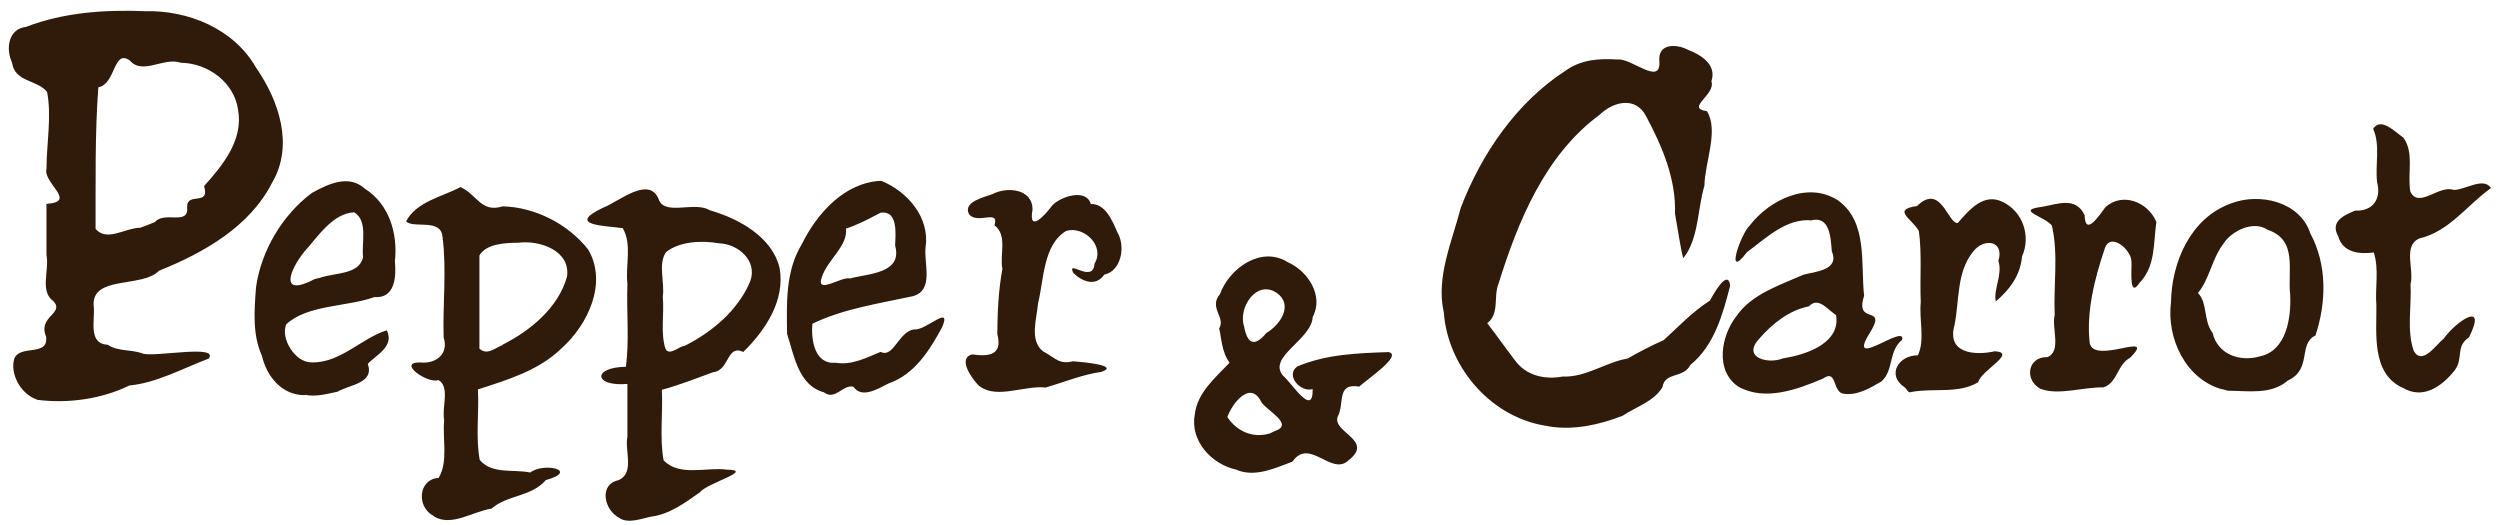
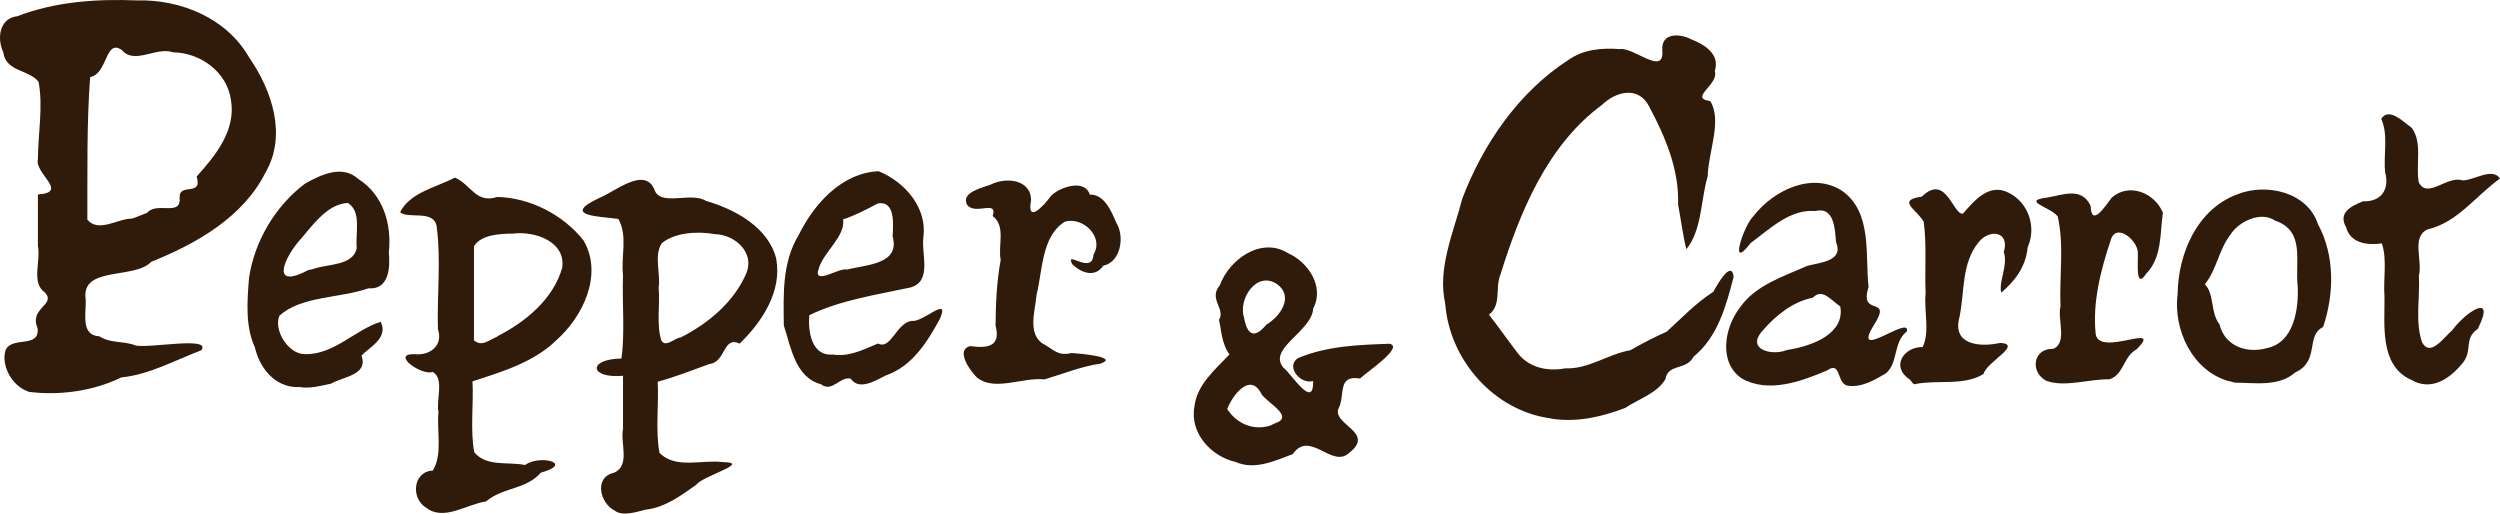
- <svg xmlns="http://www.w3.org/2000/svg" version="1.1" viewBox="0 0 362 76">
-   <path d="m62.6 74.6c-2.33-1.39-1.95-5.25 0.909-5.39 1.43-2.34 0.538-5.65 0.808-8.39-0.381-1.79 0.892-4.8-0.828-5.79-1.52 0.612-6.09-2.6-2.67-2.55 2.24 0.266 4.21-1.21 3.42-3.59-0.149-4.85 0.457-9.79-0.163-14.6-0.241-2.72-4.08-1.15-5.28-2.22 1.49-2.89 5.15-3.53 7.88-4.98 2.41 1.06 2.96 3.77 6.1 2.79 4.69 0.099 9.51 2.57 12.4 6.26 2.83 4.84-0.057 10.9-3.87 14.3-3.29 3.22-7.83 4.56-12.1 5.95 0.179 3.36-0.351 7.02 0.259 10.2 1.78 2.14 4.88 1.31 7.3 1.83 2.07-1.54 7.16-0.263 2.27 1.1-2.12 2.45-5.52 2.1-7.87 4.13-2.68 0.398-5.74 2.63-8.26 1.17l-0.275-0.242-0.001-0.001 0-0zm10.2-24.7c4.04-2.05 8.04-5.35 9.3-9.83 0.569-3.79-4-5.33-7.05-4.92-1.89 0.004-4.67 0.152-5.63 1.84v13.5c1.15 1.02 2.24-0.11 3.38-0.541zm16.9 25.1c-2.19-1.07-3.07-4.83-0.15-5.47 2.4-1.04 0.871-4.27 1.3-6.3v-7.64c-4.85 0.429-5.14-2.41-0.225-2.48 0.522-3.76 0.078-8.06 0.225-12-0.315-2.67 0.711-5.66-0.673-8.07-2.53-0.372-8.34-0.374-2.82-2.98 2.29-0.871 6.79-4.84 8.11-0.986 1.04 2.1 5.19 0.053 7.31 1.37 4.16 1.2 8.99 3.81 10.1 8.32 0.863 4.71-2.04 9.06-5.25 12.2-2.45-1.15-1.95 2.68-4.38 2.94-2.46 0.901-4.94 1.87-7.41 2.54 0.174 3.35-0.341 6.97 0.251 10.2 2.26 2.42 6.24 0.956 9.16 1.36 4.13 0.065-2.91 1.96-3.86 3.25-2.13 1.5-4.45 3.26-7.24 3.58-1.32 0.295-3.21 0.998-4.42 0.201zm9.4-24.9c4-2.01 7.78-5.16 9.53-9.37 1.1-2.96-1.74-5.42-4.53-5.5-2.48-0.432-5.69-0.296-7.66 1.28-1.2 1.76-0.155 4.36-0.468 6.45 0.23 2.48-0.357 5.26 0.391 7.55 0.57 1.12 2.07-0.45 2.75-0.417zm79.9 17.9c-3.61-0.782-6.73-4.22-5.99-8.03 0.372-3.13 2.97-5.27 5.03-7.45-1.16-1.58-1.17-3.63-1.51-4.97 1-1.55-1.55-3.01 0.113-4.95 1.36-3.76 5.98-7.05 9.82-4.64 2.9 1.28 5.27 4.84 3.62 7.94-0.174 3.32-6.63 5.78-4.29 8.51 1.17 0.912 4.37 6.14 4.28 1.93-1.77 0.537-4-2.01-2.22-3.28 4.23-1.78 8.74-1.92 13.2-2.08 2.15 0.455-3.26 4.06-4.24 5-3.39-0.56-2.05 2.47-3.14 4.41-0.665 2.28 5.34 3.36 1.59 6.27-2.46 2.35-5.66-3.38-8.12 0.191-2.56 0.947-5.47 2.34-8.18 1.14zm5.59-5.58c2.86-0.947-1.08-2.91-1.93-4.17-1.62-3.32-4.26 0.216-4.94 2.14 1.4 2.12 3.78 3.11 6.18 2.36l0.684-0.331zm-1.23-14.2c1.99-1.16 3.98-4.03 1.53-5.8-2.91-2-5.65 2.12-4.75 4.83 0.454 2.47 1.46 3.1 3.22 0.971zm40.9 13.5c-8.13-1.06-14.6-8.37-15.2-16.5-1.16-5.09 1.22-10.3 2.45-15.1 2.98-7.83 8.09-15.3 15.2-19.9 2.24-1.59 4.81-1.78 7.47-1.6 1.99-0.303 6.4 3.97 6.09 0.197-0.21-2.55 2.47-2.49 4.14-1.61 1.92 0.738 4.21 2.16 3.4 4.56 0.675 1.98-3.84 3.89-0.646 4.33 1.75 2.82-0.305 7.36-0.364 10.8-1.02 3.39-0.807 7.72-3.07 10.5-0.469-1.83-0.793-4.33-1.19-6.43 0.173-5.05-1.86-9.8-4.22-14.2-1.51-2.83-4.68-2.09-6.72-0.127-7.87 5.8-11.8 15.4-14.6 24.4-0.793 1.9 0.189 4.36-1.65 5.76 1.37 1.75 2.63 3.57 3.99 5.34 1.61 2.26 4.35 2.87 6.96 2.38 3.32 0.158 6.3-2.11 9.37-2.6 1.46-0.847 3.48-1.9 5.23-2.67 2.21-2 4.05-4.01 6.71-5.74 0.535-0.996 2.59-4.66 2.92-2.16-1.08 4.17-2.28 8.66-5.77 11.5-1.01 2-3.68 0.942-4.04 3.22-1.19 2.04-3.85 2.85-5.78 4.14-3.39 1.3-7 2.13-10.7 1.53zm-219-3.9c-2.27-0.8-3.85-3.7-3.19-5.9 0.89-2.1 5-0.2 4.6-3.2-1.23-2.9 2.7-3.3 1.08-5.1-2.04-1.4-0.58-4.5-1.02-6.7v-7.4c4.54-0.3-0.55-3 0-5.1 0.02-3.7 0.77-7.6 0.09-11.1-1.41-1.8-4.7-1.4-5.07-4.25-0.94-1.97-0.58-4.89 2.03-5.18 5.49-2.11 11.4-2.5 17.2-2.27 6.3-0.16 12.9 2.56 16.1 8.18 3.27 4.71 5.51 11.2 2.35 16.6-3.21 6.39-9.91 10.2-16.4 12.8-2.46 2.58-10.1 0.562-9.44 5.36 0.141 1.92-0.832 5.22 2 5.36 1.55 1.04 3.4 0.612 5.22 1.32 2.1 0.41 10.9-1.36 9.42 0.679-3.76 1.42-7.58 3.54-11.5 3.9-4.03 1.97-8.88 2.64-13.3 2.08l-0.205-0.077 0.002 0zm17.2-25.7c1.44-1.6 4.94 0.641 4.64-2.19-0.045-2.16 3.35-0.033 2.45-2.99 2.74-3.04 5.68-6.66 4.93-11-0.532-3.98-4.35-6.81-8.3-6.85-2.42-0.877-5.55 1.84-7.38-0.331-2.43-1.7-2.01 3.42-4.56 3.88-0.509 6.81-0.376 13.6-0.401 20.5 1.62 1.93 4.32-0.15 6.43-0.155 0.744-0.23 1.46-0.568 2.19-0.838zm21.7 25.1c-3.35 0.032-5.54-2.71-6.24-5.72-1.4-3.08-1.1-6.66-0.841-9.96 0.766-5.28 3.8-10.4 8.08-13.6 2.35-1.3 5.35-2.74 7.67-0.619 3.53 2.23 4.8 6.5 4.35 10.5 0.218 2.18 0.04 5.44-2.94 5.19-4.03 1.45-9.71 1.08-12.8 3.96-0.846 2.05 1.3 5.54 3.67 5.5 4.13 0.146 7.31-3.56 10.9-4.64 1.18 2.36-1.71 3.68-2.75 4.86 0.984 2.83-2.66 3-4.39 4.03-1.55 0.317-3.11 0.773-4.7 0.452zm2.2-17c2.05-0.755 5.67-0.396 6.21-2.99-0.236-2.11 0.753-5.26-1.29-6.49-3.15 0.164-5.28 3.58-7.24 5.74-2.08 2.58-3.71 6.68 1.55 3.92l0.767-0.173zm73 16.6c-3.75-0.97-4.36-5.33-5.39-8.46-0.058-4.43-0.265-9.06 2.13-13 2.22-4.5 6.22-8.96 11.5-9.18 3.78 1.54 7.03 5.26 6.43 9.55-0.305 2.37 1.28 6.24-1.8 7.15-4.92 1.07-10.1 1.81-14.6 4-0.198 2.33 0.308 5.91 3.37 5.65 2.35 0.378 4.41-0.711 6.51-1.58 1.88 0.962 2.6-2.96 4.87-3.26 1.57 0.284 5.53-3.78 4.03-0.288-1.81 3.32-3.96 6.81-7.76 8.13-1.63 0.835-3.91 2.2-5.07 0.463-1.57-0.352-2.62 2.03-4.25 0.834zm3.72-16.5c2.67-0.725 7.66-0.697 6.53-4.79 0.088-1.7 0.419-5.11-2.1-4.73-1.7 0.908-3.43 1.8-5.01 2.3 0.3 2.51-2.68 4.51-3.5 7.03-0.94 2.64 2.93-0.174 4.07 0.194zm144 16.7c-1.82-0.05-0.992-3.7-3.11-2.2-3.74 1.59-8.46 3.33-12.3 1.14-3.39-2.34-2.44-7.38-0.222-10.2 2.21-3.2 6.27-4.46 9.68-5.98 1.86-0.485 5.28-0.665 4.11-3.44-0.142-1.89-0.279-5.14-2.98-4.43-3.61-0.33-6.57 2.6-9.29 4.6-3.26 4.27-0.955-2.61 0.396-3.86 2.87-3.73 8.47-6.46 12.8-3.62 4.33 3.1 3.25 9.24 3.76 13.8-1.44 4.5 3.61 1.02 0.71 5.56-3.24 5.32 5.35-1.65 4.8 0.812-2.01 1.6-1.2 4.5-3.02 6.04-1.61 0.954-3.48 2.05-5.4 1.78zm-8.25-5.25c3.1-0.557 7.7-2.27 7.03-6.14-1.39-0.952-2.58-2.68-3.94-1.27-2.9 0.572-5.33 2.55-7.21 4.72-2.5 2.73 1.35 3.68 3.43 2.82l0.36-0.069 0.333-0.064zm-117 4.17c-1.04-0.991-3.27-4.07-1.06-4.62 2.51 0.343 4.42 0.081 3.64-2.94 0.02-3.17 0.164-6.35 0.737-9.44-0.422-2.09 0.786-4.85-1.15-6.32 0.77-2.42-2.51-0.039-3.69-1.62-0.898-1.79 2.15-2.41 3.41-2.9 2.13-1.1 5.77-0.783 5.8 2.23-0.66 3.52 1.82 0.833 2.87-0.612 1.26-1.28 4.88-2.48 5.57-0.172 2.05-0.082 3.08 2.31 3.84 4.1 1.21 1.97 0.59 5.61-1.9 6.12-1.21 1.78-3.19 1.03-4.48-0.242-1.06-2.12 2.89 1.66 3.07-1.36 1.56-2.51-1.5-5.49-4.1-4.73-3.36 2.02-3.22 7.07-4.08 10.5-0.183 2.24-1.29 5.37 0.736 6.94 1.88 1.02 2.27 1.92 4.32 1.44 1.23 0.087 6.94 0.579 4.1 1.54-2.62 0.348-5.43 1.49-8.03 2.26-3.08-0.34-7.03 1.69-9.54-0.154l-0.069-0.069-0.002 0zm134 0.174c-2.77-1.83-0.841-4.71 1.87-4.66 1.07-2.16 0.164-5.21 0.427-7.7-0.152-3.41 0.184-6.96-0.274-10.3-0.975-1.77-4-3.1-0.271-3.62 3.5-3.44 4.49 2.68 5.91 2.45 1.65-1.9 3.77-4.44 6.55-3.02 2.89 1.41 4.06 4.95 2.75 7.87-0.252 2.74-1.77 4.79-3.8 6.51-0.381-1.72 1.02-3.88 0.374-5.86 0.901-3-2.07-3.32-3.59-1.43-2.51 3-2.03 7.17-2.78 10.8-1.09 3.97 2.84 4.38 5.86 3.71 3.32 0.201-2.03 2.78-2.4 4.47-2.8 1.73-6.49 0.828-9.67 1.42-0.499 0.255-0.645-0.421-0.963-0.632zm19.7 0.233c-2.51-1.32-1.9-4.73 0.92-4.63 2.12-0.84 0.583-4.22 1.07-6.13-0.192-4.28 0.556-8.65-0.396-12.9-0.978-1.35-5.4-2.24-1.49-2.73 2.24-0.368 4.92-1.57 6.22 1.2 0.086 3.21 2.14-0.025 3.03-1.18 2.47-2.19 6.14-0.736 7.36 2.16-0.45 3.06-0.096 6.39-2.42 8.8-1.61 2.42-1.11-1.97-1.19-3.05-0.009-1.79-3.12-4.35-3.87-1.87-1.45 4.27-2.68 9.1-2.18 13.6 0.538 3.33 9.86-1.86 5.89 2.16-1.94 1.03-1.81 3.62-3.91 4.32-2.97-0.067-6.37 1.18-9.04 0.227l0-0zm26.2 0.02c-5.24-1.47-8.04-7.39-7.37-12.6 0.092-5.81 2.83-12.2 8.67-14.3 4.11-1.61 9.99-0.296 11.5 4.31 2.46 4.56 2.34 10 0.749 14.8-2.57 1.22-0.427 4.89-4.01 6.53-2.41 2.09-5.73 1.48-8.67 1.47-0.305-0.084-0.611-0.168-0.916-0.251zm5.52-4.77c3.81-0.799 4.53-5.57 4.37-8.88-0.413-3.58 1.14-7.96-3.26-9.44-2.01-1.39-5.19 0.093-6.42 2.03-1.68 2.2-1.97 5.05-3.67 7.12 1.42 1.46 0.754 4.02 2.11 5.77 0.734 3.11 3.93 4.26 6.87 3.4zm20.6 4.54c-4.47-2.12-3.71-7.79-3.75-11.9-0.211-2.54 0.418-5.25-0.378-7.68-2.11 0.296-4.5-0.015-5.14-2.31-1.16-2.08 0.567-2.99 2.44-3.75 2.56 0.12 3.83-1.68 3.18-4.12-0.297-2.55 0.498-5.38-0.576-7.73 1.15-1.76 3.25 0.524 4.38 1.28 1.61 2.18 0.547 5.28 1.02 7.85 1.26 2.46 4.09-1.03 6.28-0.279 1.68 0.01 4.27-1.92 5.4-0.273-3.49 2.49-6.08 6.31-10.4 7.31-2.4 1.08-0.702 4.5-1.26 6.62 0.168 3.18-0.576 6.63 0.457 9.64 1.23 2.19 3.2-0.837 4.34-1.76 1.82-2.53 6.39-5.63 3.67-0.198-2.04 1.41-0.725 3-2.1 4.82-1.89 2.37-4.62 4.23-7.51 2.48z" fill="#301b0b" />
+ <svg xmlns="http://www.w3.org/2000/svg" height="46.202" width="224.89" id="svg4" viewBox="0 0 224.89 46.202" version="1.1">
+   <defs id="defs8" />
+   <path style="fill:#301b0b;stroke-width:0.626" id="path2" d="m 38.369,45.699 c -1.458,-0.87 -1.22,-3.285 0.569,-3.372 0.895,-1.464 0.337,-3.535 0.506,-5.25 -0.238,-1.12 0.558,-3.003 -0.518,-3.623 -0.951,0.383 -3.81,-1.627 -1.671,-1.596 1.402,0.166 2.634,-0.757 2.14,-2.246 -0.093,-3.035 0.286,-6.126 -0.102,-9.135 -0.151,-1.702 -2.553,-0.72 -3.304,-1.389 0.932,-1.808 3.222,-2.209 4.93,-3.116 1.508,0.663 1.852,2.359 3.817,1.746 2.934,0.062 5.95,1.608 7.759,3.917 1.771,3.028 -0.035,6.82 -2.421,8.947 -2.059,2.015 -4.899,2.853 -7.571,3.723 0.112,2.102 -0.22,4.392 0.162,6.382 1.114,1.339 3.053,0.82 4.568,1.145 1.295,-0.964 4.48,-0.165 1.42,0.688 -1.326,1.533 -3.454,1.314 -4.924,2.584 -1.677,0.249 -3.591,1.646 -5.168,0.732 l -0.172,-0.151 -8.77e-4,-7.5e-4 1.6e-4,-4.1e-5 z m 6.382,-15.455 c 2.528,-1.283 5.031,-3.347 5.819,-6.151 0.356,-2.371 -2.503,-3.335 -4.411,-3.078 -1.183,0.003 -2.922,0.095 -3.523,1.151 v 8.447 c 0.72,0.638 1.402,-0.069 2.115,-0.338 z m 10.574,15.705 c -1.37,-0.669 -1.921,-3.022 -0.094,-3.423 1.502,-0.651 0.545,-2.672 0.813,-3.942 v -4.78 c -3.035,0.268 -3.216,-1.508 -0.141,-1.552 0.327,-2.353 0.049,-5.043 0.141,-7.508 -0.197,-1.671 0.445,-3.541 -0.421,-5.049 -1.583,-0.233 -5.218,-0.234 -1.764,-1.865 1.433,-0.545 4.248,-3.028 5.074,-0.617 0.651,1.314 3.247,0.033 4.574,0.857 2.603,0.751 5.625,2.384 6.319,5.206 0.54,2.947 -1.276,5.669 -3.285,7.633 -1.533,-0.72 -1.22,1.677 -2.741,1.84 -1.539,0.564 -3.091,1.17 -4.636,1.589 0.109,2.096 -0.213,4.361 0.157,6.382 1.414,1.514 3.904,0.598 5.731,0.851 2.584,0.041 -1.821,1.226 -2.415,2.033 -1.333,0.939 -2.784,2.04 -4.53,2.24 -0.826,0.185 -2.008,0.624 -2.766,0.126 z m 5.881,-15.58 c 2.503,-1.258 4.868,-3.229 5.963,-5.863 0.688,-1.852 -1.089,-3.391 -2.834,-3.441 -1.552,-0.27 -3.56,-0.185 -4.793,0.801 -0.751,1.101 -0.097,2.728 -0.293,4.036 0.144,1.552 -0.223,3.291 0.245,4.724 0.357,0.701 1.295,-0.282 1.721,-0.261 z m 49.993,11.2 c -2.259,-0.489 -4.211,-2.64 -3.748,-5.024 0.233,-1.958 1.858,-3.297 3.147,-4.661 -0.726,-0.989 -0.732,-2.271 -0.945,-3.11 0.626,-0.97 -0.97,-1.883 0.071,-3.097 0.851,-2.353 3.742,-4.411 6.144,-2.903 1.815,0.801 3.297,3.028 2.265,4.968 -0.109,2.077 -4.148,3.616 -2.684,5.325 0.732,0.571 2.734,3.842 2.678,1.208 -1.107,0.336 -2.503,-1.258 -1.389,-2.052 2.647,-1.114 5.469,-1.201 8.259,-1.301 1.345,0.285 -2.04,2.54 -2.653,3.128 -2.121,-0.35 -1.283,1.545 -1.965,2.759 -0.416,1.427 3.341,2.102 0.995,3.923 -1.539,1.47 -3.541,-2.115 -5.081,0.119 -1.602,0.593 -3.423,1.464 -5.118,0.713 z m 3.498,-3.491 c 1.789,-0.593 -0.676,-1.821 -1.208,-2.609 -1.014,-2.077 -2.665,0.135 -3.091,1.339 0.876,1.326 2.365,1.946 3.867,1.477 l 0.428,-0.207 z m -0.77,-8.885 c 1.245,-0.726 2.49,-2.522 0.957,-3.629 -1.821,-1.251 -3.535,1.326 -2.972,3.022 0.284,1.545 0.914,1.94 2.015,0.608 z m 25.591,8.447 c -5.087,-0.663 -9.135,-5.237 -9.51,-10.324 -0.726,-3.185 0.763,-6.445 1.533,-9.448 1.865,-4.899 5.062,-9.573 9.51,-12.451 1.402,-0.995 3.01,-1.114 4.674,-1.001 1.245,-0.19 4.004,2.484 3.81,0.123 -0.131,-1.596 1.545,-1.558 2.59,-1.007 1.201,0.462 2.634,1.351 2.127,2.853 0.422,1.239 -2.403,2.434 -0.404,2.709 1.095,1.764 -0.191,4.605 -0.228,6.757 -0.638,2.121 -0.505,4.83 -1.921,6.57 -0.293,-1.145 -0.496,-2.709 -0.745,-4.023 0.108,-3.16 -1.164,-6.132 -2.64,-8.885 -0.945,-1.771 -2.928,-1.308 -4.205,-0.079 -4.924,3.629 -7.383,9.636 -9.135,15.267 -0.496,1.189 0.118,2.728 -1.032,3.604 0.857,1.095 1.646,2.234 2.497,3.341 1.007,1.414 2.722,1.796 4.355,1.489 2.077,0.099 3.942,-1.32 5.863,-1.627 0.913,-0.53 2.177,-1.189 3.272,-1.671 1.383,-1.251 2.534,-2.509 4.198,-3.591 0.335,-0.623 1.621,-2.916 1.827,-1.351 -0.676,2.609 -1.427,5.418 -3.61,7.195 -0.632,1.251 -2.303,0.589 -2.528,2.015 -0.745,1.276 -2.409,1.783 -3.617,2.59 -2.121,0.813 -4.38,1.333 -6.695,0.957 z M 2.491,35.2 C 1.071,34.7 0.083,32.885 0.496,31.509 1.052,30.195 3.624,31.384 3.374,29.506 2.604,27.692 5.063,27.442 4.049,26.315 2.773,25.439 3.687,23.5 3.411,22.123 v -4.63 c 2.841,-0.188 -0.344,-1.877 0,-3.191 0.013,-2.315 0.482,-4.755 0.056,-6.945 C 2.585,6.231 0.527,6.481 0.295,4.698 -0.293,3.465 -0.068,1.638 1.565,1.457 5,0.137 8.698,-0.107 12.327,0.036 c 3.942,-0.1 8.071,1.602 10.074,5.118 2.046,2.947 3.448,7.008 1.47,10.386 -2.008,3.998 -6.201,6.382 -10.261,8.009 -1.539,1.614 -6.319,0.352 -5.907,3.354 0.088,1.201 -0.521,3.266 1.251,3.354 0.97,0.651 2.127,0.383 3.266,0.826 1.314,0.257 6.82,-0.851 5.894,0.425 -2.353,0.888 -4.743,2.215 -7.195,2.44 -2.522,1.233 -5.556,1.652 -8.322,1.301 l -0.128,-0.048 0.001,1.89e-4 z M 13.253,19.12 c 0.901,-1.001 3.091,0.401 2.903,-1.37 -0.028,-1.351 2.096,-0.021 1.533,-1.871 1.714,-1.902 3.554,-4.167 3.085,-6.883 C 20.441,6.506 18.052,4.735 15.581,4.71 14.067,4.162 12.108,5.862 10.963,4.503 9.443,3.44 9.706,6.643 8.11,6.931 7.792,11.192 7.875,15.44 7.859,19.758 c 1.014,1.208 2.703,-0.094 4.023,-0.097 0.466,-0.144 0.914,-0.355 1.37,-0.524 z m 13.577,15.705 c -2.096,0.02 -3.466,-1.696 -3.904,-3.579 -0.876,-1.927 -0.688,-4.167 -0.526,-6.232 0.479,-3.304 2.378,-6.507 5.056,-8.509 1.47,-0.813 3.347,-1.714 4.799,-0.387 2.209,1.395 3.003,4.067 2.722,6.57 0.136,1.364 0.025,3.404 -1.84,3.247 -2.522,0.907 -6.075,0.676 -8.009,2.478 -0.529,1.283 0.813,3.466 2.296,3.441 2.584,0.091 4.574,-2.227 6.82,-2.903 0.738,1.477 -1.07,2.303 -1.721,3.041 0.616,1.771 -1.664,1.877 -2.747,2.522 -0.97,0.198 -1.946,0.484 -2.941,0.283 z m 1.377,-10.637 c 1.283,-0.472 3.548,-0.248 3.886,-1.871 -0.148,-1.32 0.471,-3.291 -0.807,-4.061 -1.971,0.103 -3.304,2.24 -4.53,3.591 -1.301,1.614 -2.321,4.18 0.97,2.453 l 0.48,-0.108 z m 45.675,10.386 c -2.346,-0.607 -2.728,-3.335 -3.372,-5.293 -0.036,-2.772 -0.166,-5.669 1.333,-8.134 1.389,-2.816 3.892,-5.606 7.195,-5.744 2.365,0.964 4.399,3.291 4.023,5.975 -0.191,1.483 0.801,3.904 -1.126,4.474 -3.078,0.669 -6.319,1.133 -9.135,2.503 -0.124,1.458 0.193,3.698 2.109,3.535 1.47,0.237 2.759,-0.445 4.073,-0.989 1.176,0.602 1.627,-1.852 3.047,-2.04 0.982,0.178 3.46,-2.365 2.522,-0.18 -1.132,2.077 -2.478,4.261 -4.855,5.087 -1.02,0.522 -2.446,1.377 -3.172,0.29 -0.982,-0.22 -1.639,1.27 -2.659,0.522 z m 2.328,-10.324 c 1.671,-0.454 4.793,-0.436 4.086,-2.997 0.055,-1.064 0.262,-3.197 -1.314,-2.96 -1.064,0.568 -2.146,1.126 -3.135,1.439 0.188,1.57 -1.677,2.822 -2.19,4.399 -0.588,1.652 1.833,-0.109 2.547,0.121 z m 90.099,10.449 c -1.139,-0.031 -0.621,-2.315 -1.946,-1.377 -2.34,0.995 -5.293,2.084 -7.696,0.713 -2.121,-1.464 -1.527,-4.618 -0.139,-6.382 1.383,-2.002 3.923,-2.791 6.057,-3.742 1.164,-0.303 3.304,-0.416 2.572,-2.152 -0.089,-1.183 -0.175,-3.216 -1.865,-2.772 -2.259,-0.206 -4.111,1.627 -5.813,2.878 -2.04,2.672 -0.598,-1.633 0.248,-2.415 1.796,-2.334 5.3,-4.042 8.009,-2.265 2.709,1.94 2.033,5.781 2.353,8.635 -0.901,2.816 2.259,0.638 0.444,3.479 -2.027,3.329 3.347,-1.032 3.003,0.508 -1.258,1.001 -0.751,2.816 -1.89,3.779 -1.007,0.597 -2.177,1.283 -3.379,1.114 z m -5.162,-3.285 c 1.94,-0.349 4.818,-1.42 4.399,-3.842 -0.87,-0.596 -1.614,-1.677 -2.465,-0.795 -1.814,0.358 -3.335,1.596 -4.511,2.953 -1.564,1.708 0.845,2.303 2.146,1.764 l 0.225,-0.043 0.208,-0.04 z M 87.942,34.024 C 87.291,33.404 85.896,31.477 87.279,31.133 c 1.57,0.215 2.766,0.051 2.278,-1.84 0.013,-1.983 0.103,-3.973 0.461,-5.907 -0.264,-1.308 0.492,-3.035 -0.72,-3.954 0.482,-1.514 -1.57,-0.024 -2.309,-1.014 -0.562,-1.12 1.345,-1.508 2.134,-1.814 1.333,-0.688 3.61,-0.49 3.629,1.395 -0.413,2.202 1.139,0.521 1.796,-0.383 0.788,-0.801 3.053,-1.552 3.485,-0.108 1.283,-0.051 1.927,1.445 2.403,2.565 0.757,1.233 0.369,3.51 -1.189,3.829 -0.757,1.114 -1.996,0.644 -2.803,-0.151 -0.663,-1.326 1.808,1.039 1.921,-0.851 0.976,-1.57 -0.939,-3.435 -2.565,-2.96 -2.102,1.264 -2.015,4.424 -2.553,6.57 -0.115,1.402 -0.807,3.36 0.461,4.342 1.176,0.638 1.42,1.201 2.703,0.901 0.77,0.055 4.342,0.362 2.565,0.964 -1.639,0.218 -3.398,0.932 -5.024,1.414 -1.927,-0.213 -4.399,1.057 -5.969,-0.096 l -0.043,-0.043 -0.001,1e-6 z m 83.842,0.109 c -1.733,-1.145 -0.526,-2.947 1.17,-2.916 0.669,-1.351 0.103,-3.26 0.267,-4.818 -0.095,-2.134 0.115,-4.355 -0.171,-6.445 -0.61,-1.107 -2.503,-1.94 -0.17,-2.265 2.19,-2.152 2.809,1.677 3.698,1.533 1.032,-1.189 2.359,-2.778 4.098,-1.89 1.808,0.882 2.54,3.097 1.721,4.924 -0.158,1.714 -1.107,2.997 -2.378,4.073 -0.238,-1.076 0.638,-2.428 0.234,-3.667 0.564,-1.877 -1.295,-2.077 -2.246,-0.895 -1.57,1.877 -1.27,4.486 -1.739,6.757 -0.682,2.484 1.777,2.741 3.667,2.321 2.077,0.126 -1.27,1.739 -1.502,2.797 -1.752,1.082 -4.061,0.518 -6.05,0.888 -0.312,0.16 -0.404,-0.263 -0.603,-0.395 z m 12.326,0.146 c -1.57,-0.826 -1.189,-2.96 0.576,-2.897 1.326,-0.526 0.365,-2.64 0.669,-3.835 -0.12,-2.678 0.348,-5.412 -0.248,-8.071 -0.612,-0.845 -3.379,-1.402 -0.932,-1.708 1.402,-0.23 3.078,-0.982 3.892,0.751 0.053,2.008 1.339,-0.016 1.896,-0.738 1.545,-1.37 3.842,-0.461 4.605,1.351 -0.282,1.915 -0.06,3.998 -1.514,5.506 -1.007,1.514 -0.695,-1.233 -0.745,-1.908 -0.005,-1.12 -1.952,-2.722 -2.421,-1.17 -0.907,2.672 -1.677,5.694 -1.364,8.509 0.337,2.084 6.169,-1.164 3.685,1.351 -1.214,0.644 -1.133,2.265 -2.446,2.703 -1.858,-0.042 -3.986,0.738 -5.656,0.142 l 1.5e-4,-1.11e-4 z m 16.393,0.012 c -3.279,-0.92 -5.031,-4.624 -4.611,-7.884 0.057,-3.635 1.771,-7.633 5.425,-8.947 2.572,-1.007 6.251,-0.185 7.195,2.697 1.539,2.853 1.464,6.257 0.469,9.26 -1.608,0.763 -0.267,3.06 -2.509,4.086 -1.508,1.308 -3.585,0.926 -5.425,0.92 -0.191,-0.052 -0.382,-0.105 -0.573,-0.157 z m 3.454,-2.985 c 2.384,-0.5 2.834,-3.485 2.734,-5.556 -0.258,-2.24 0.713,-4.98 -2.04,-5.907 -1.258,-0.87 -3.247,0.058 -4.017,1.27 -1.051,1.377 -1.233,3.16 -2.296,4.455 0.888,0.914 0.472,2.515 1.32,3.61 0.459,1.946 2.459,2.665 4.298,2.127 z m 12.889,2.841 c -2.797,-1.326 -2.321,-4.874 -2.346,-7.446 -0.132,-1.589 0.262,-3.285 -0.237,-4.805 -1.32,0.185 -2.816,-0.009 -3.216,-1.445 -0.726,-1.301 0.355,-1.871 1.527,-2.346 1.602,0.075 2.396,-1.051 1.99,-2.578 -0.186,-1.596 0.312,-3.366 -0.36,-4.837 0.72,-1.101 2.033,0.328 2.741,0.801 1.007,1.364 0.342,3.304 0.638,4.912 0.788,1.539 2.559,-0.644 3.929,-0.175 1.051,0.006 2.672,-1.201 3.379,-0.171 -2.184,1.558 -3.804,3.948 -6.507,4.574 -1.502,0.676 -0.439,2.816 -0.788,4.142 0.105,1.99 -0.36,4.148 0.286,6.032 0.77,1.37 2.002,-0.524 2.716,-1.101 1.139,-1.583 3.998,-3.523 2.296,-0.124 -1.276,0.882 -0.454,1.877 -1.314,3.016 -1.183,1.483 -2.891,2.647 -4.699,1.552 z" />
</svg>
